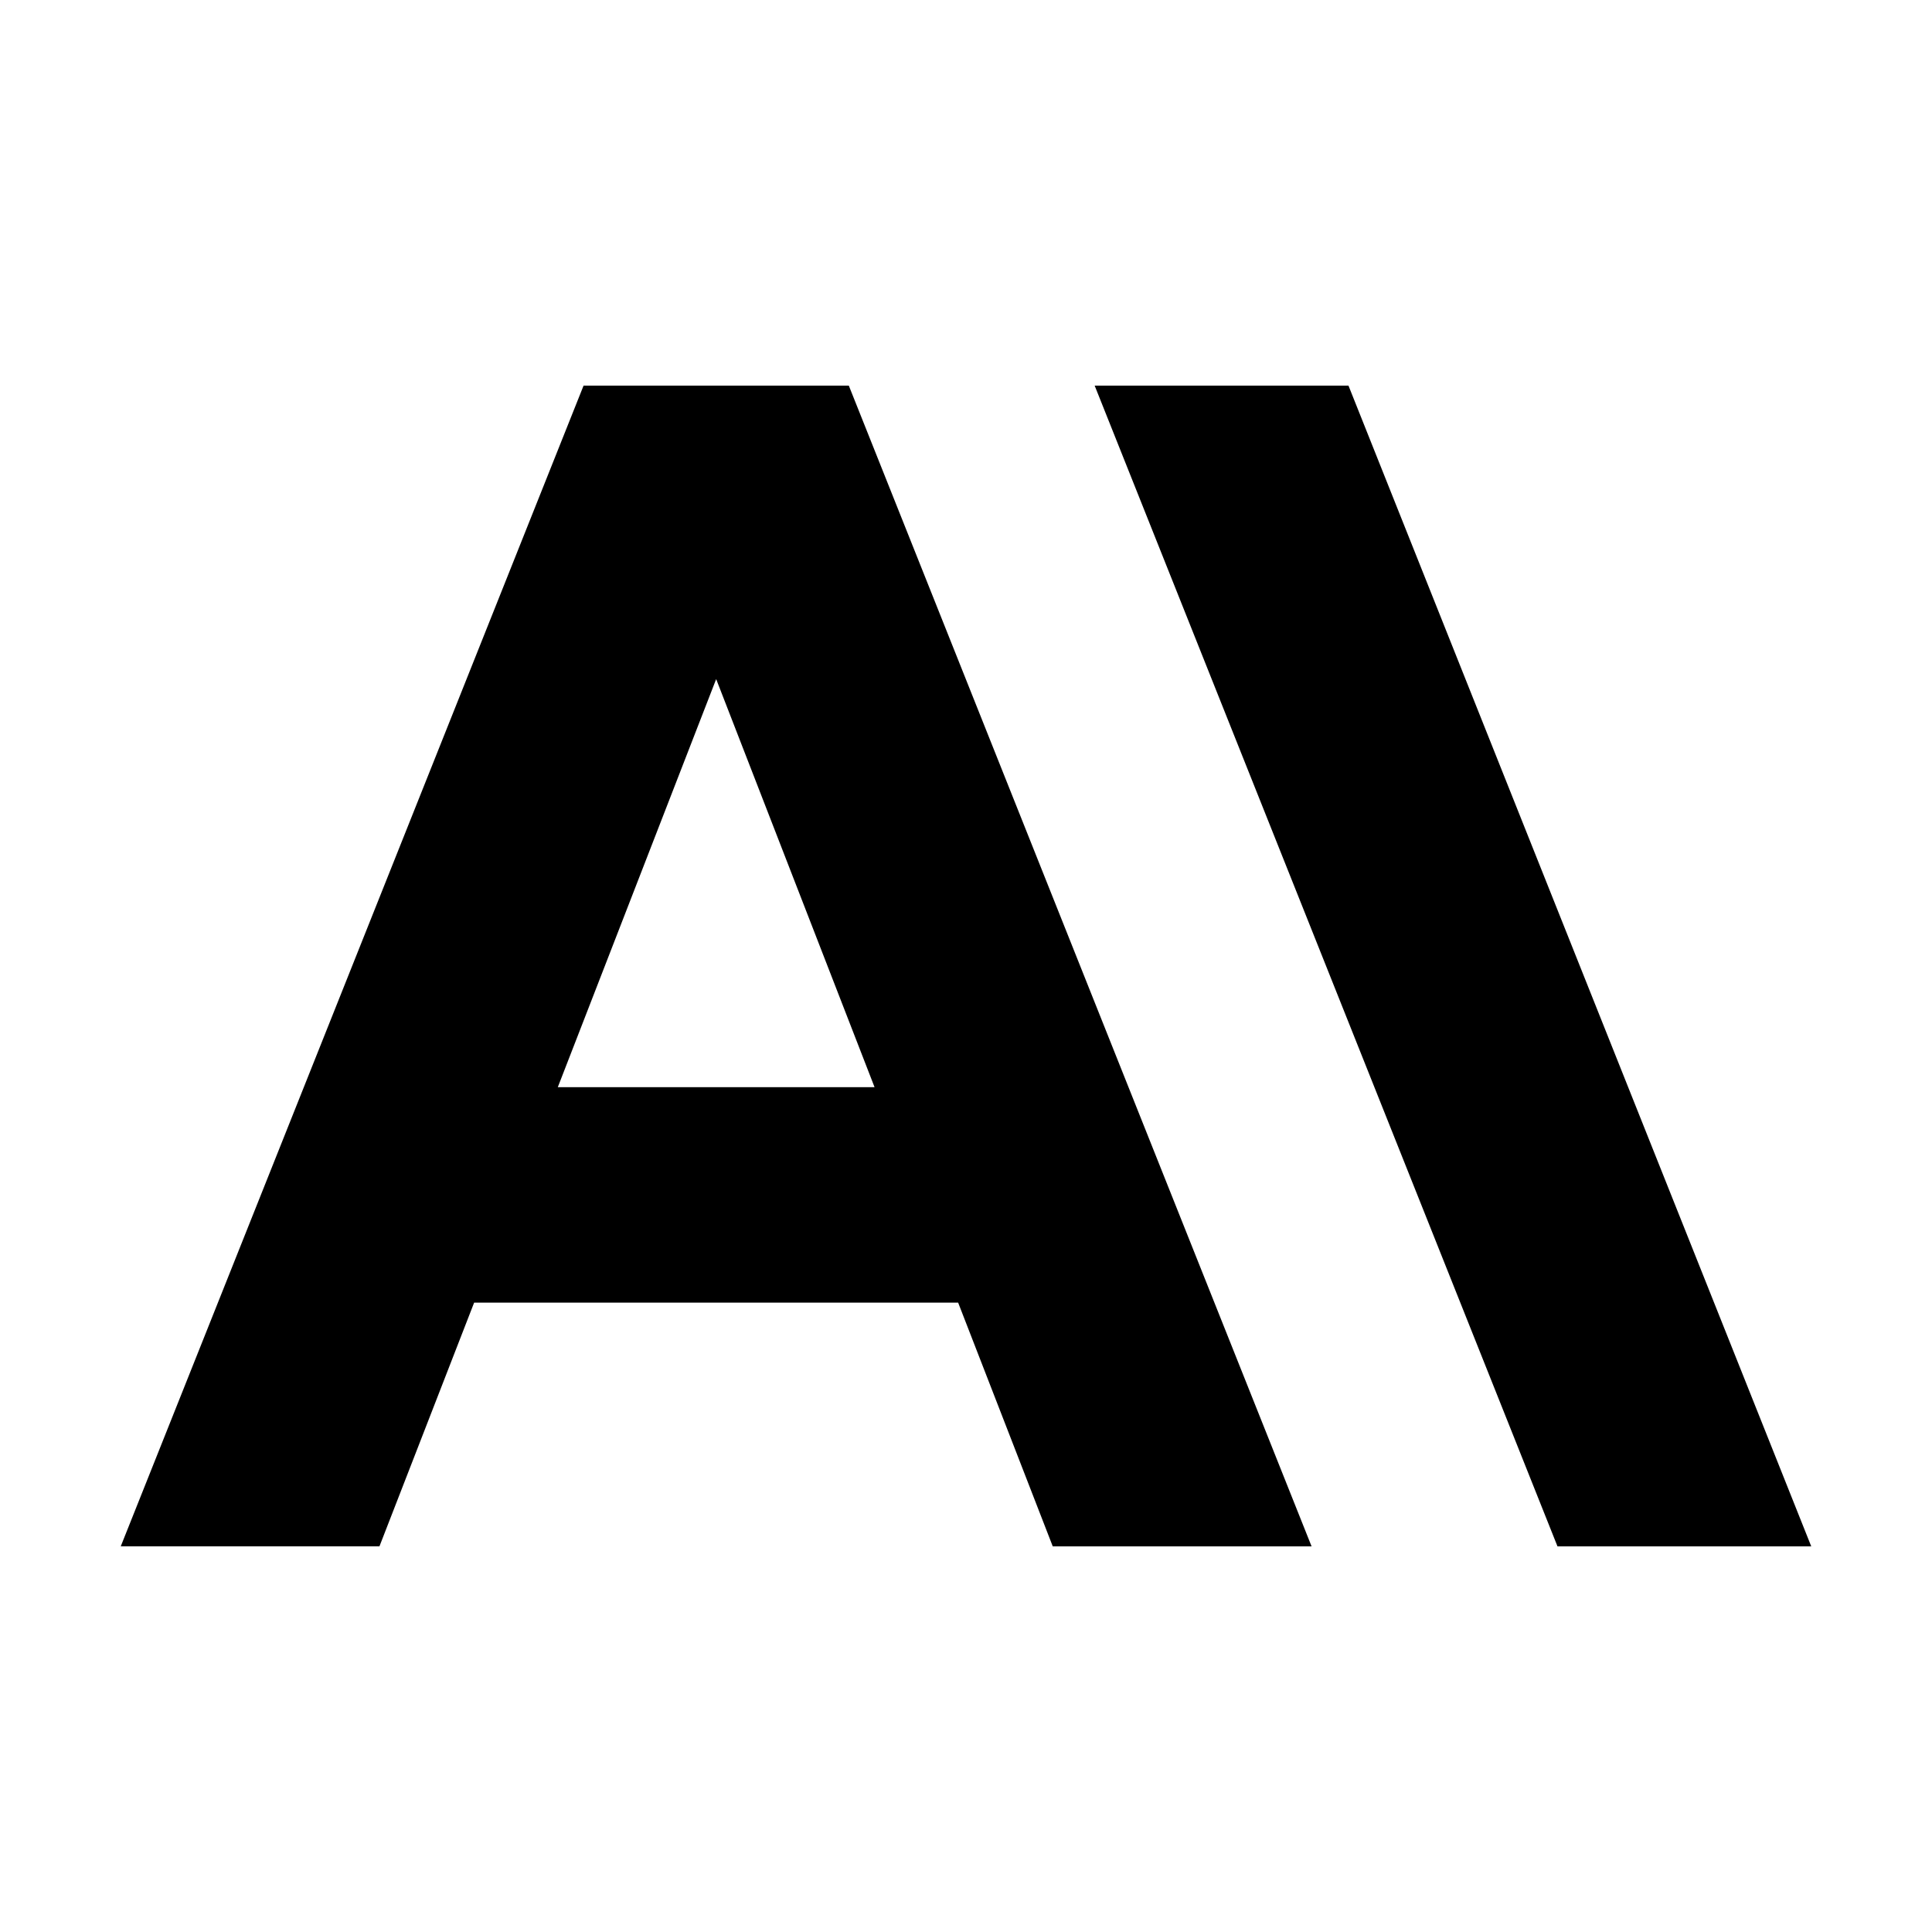
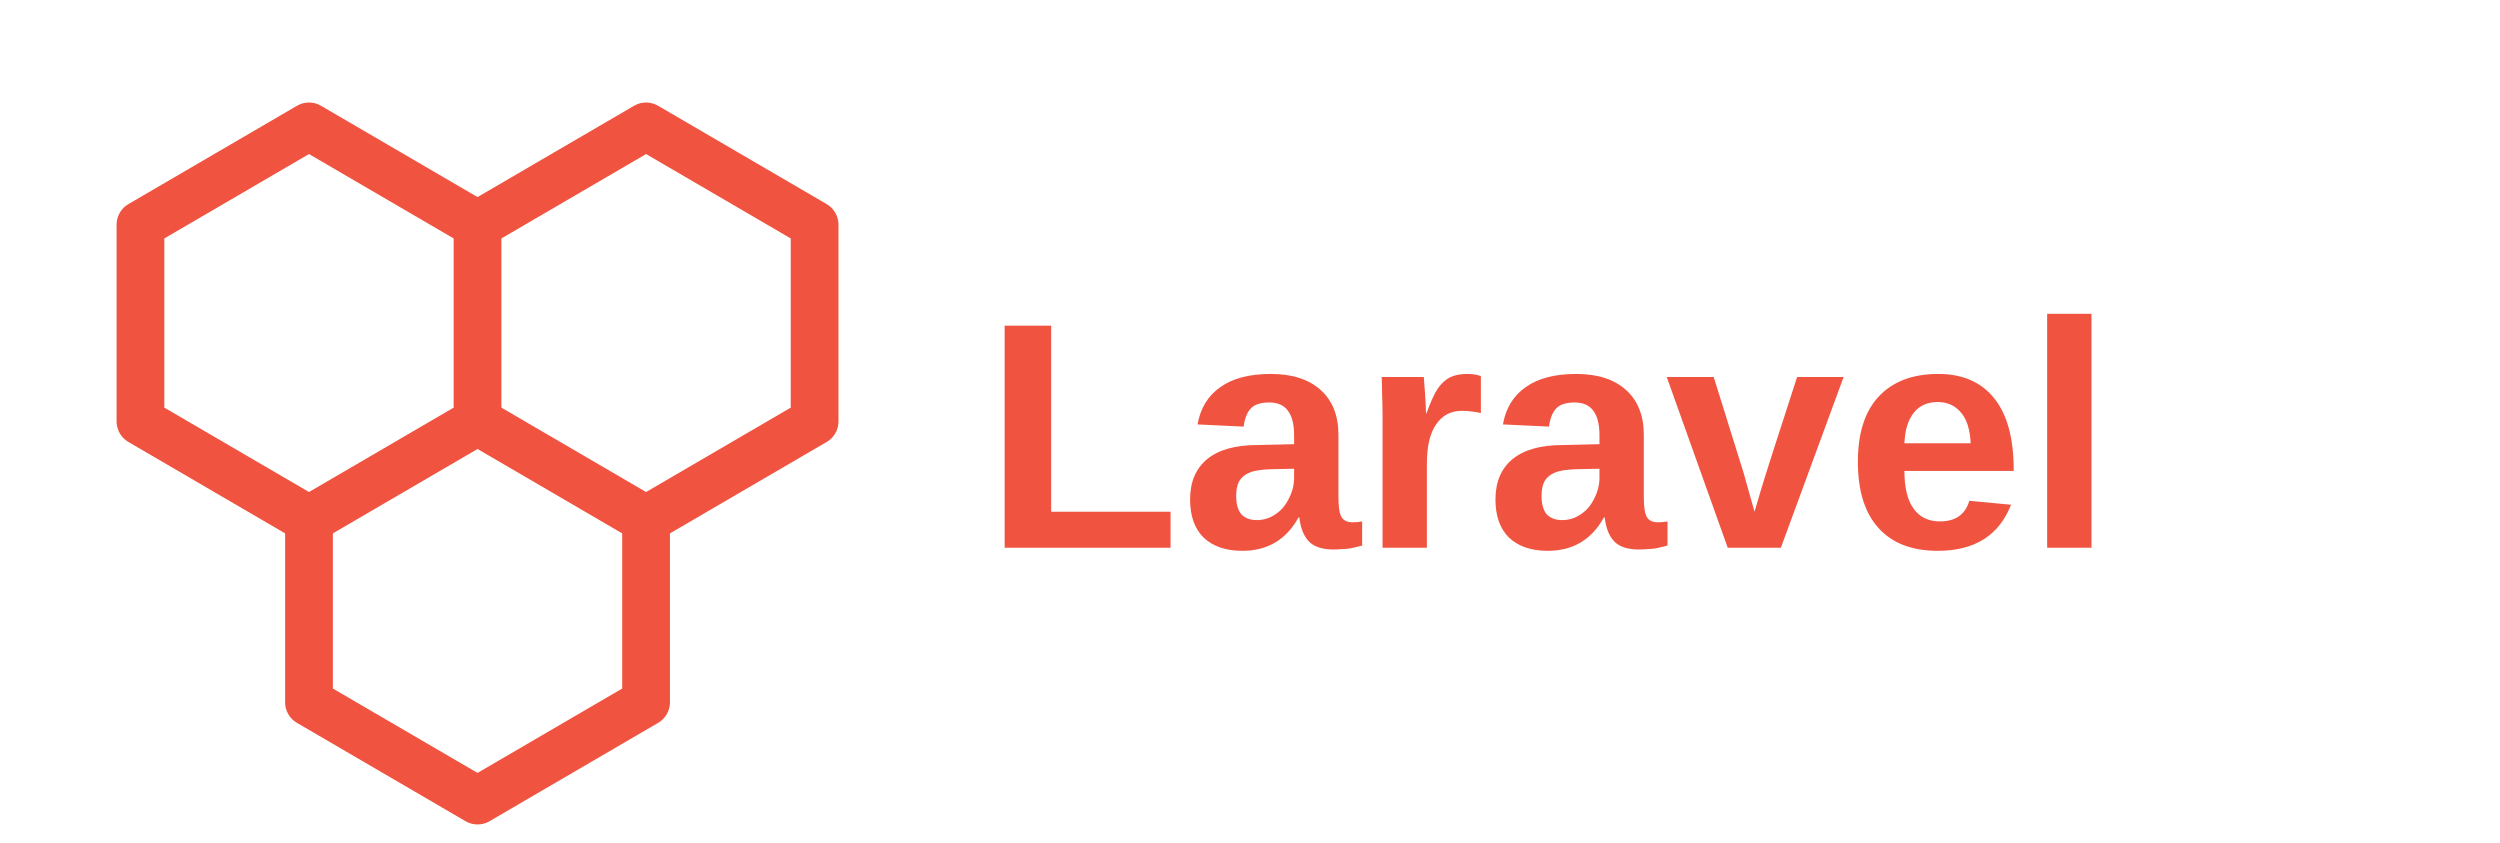
- <svg xmlns="http://www.w3.org/2000/svg" width="32" height="32" viewBox="0 0 32 32" fill="none">
-   <path fill-rule="evenodd" clip-rule="evenodd" d="M18.131 6.387H22.335L30 25.613H25.797L18.131 6.387ZM9.664 6.387H14.059L21.724 25.613H17.437L15.87 21.576H7.853L6.285 25.612H2L9.665 6.389L9.664 6.387ZM14.485 18.006L11.862 11.248L9.239 18.007H14.483L14.485 18.006Z" fill="black" />
+ <svg xmlns="http://www.w3.org/2000/svg" width="89" height="30" viewBox="0 0 89 30">
+   <rect width="89" height="30" fill="none" />
+   <g fill="none" stroke="#F05340" stroke-width="1.7" stroke-linejoin="round">
+     <path d="M5 8 11 4.5 17 8 17 15 11 18.5 5 15Z" />
+     <path d="M17 8 23 4.5 29 8 29 15 23 18.5 17 15" />
+     <path d="M11 18.5 11 25 17 28.5 23 25 23 18.5" />
+   </g>
+   <text x="35" y="19.5" font-family="Arial,sans-serif" font-size="11.5" font-weight="600" fill="#F05340">Laravel</text>
</svg>
